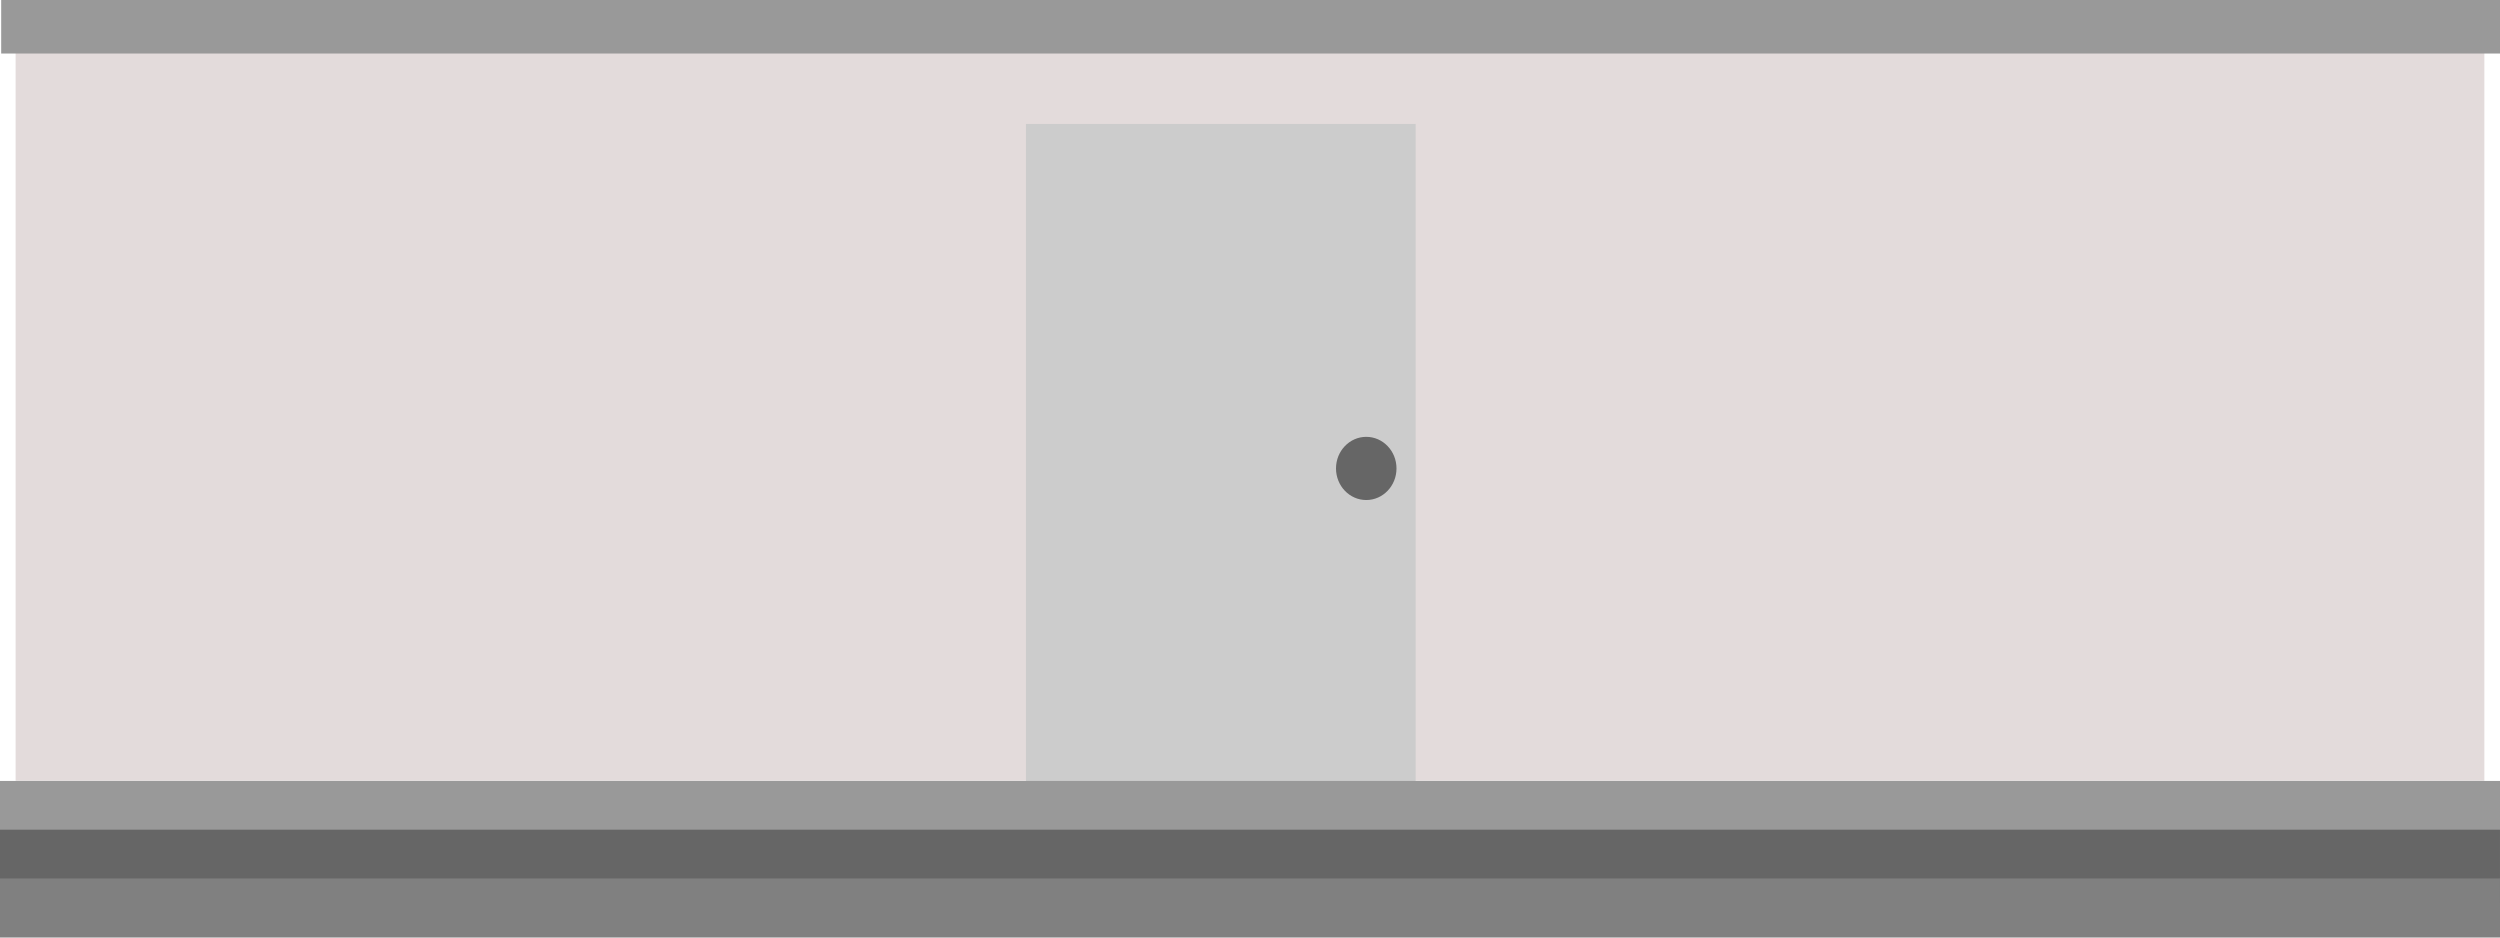
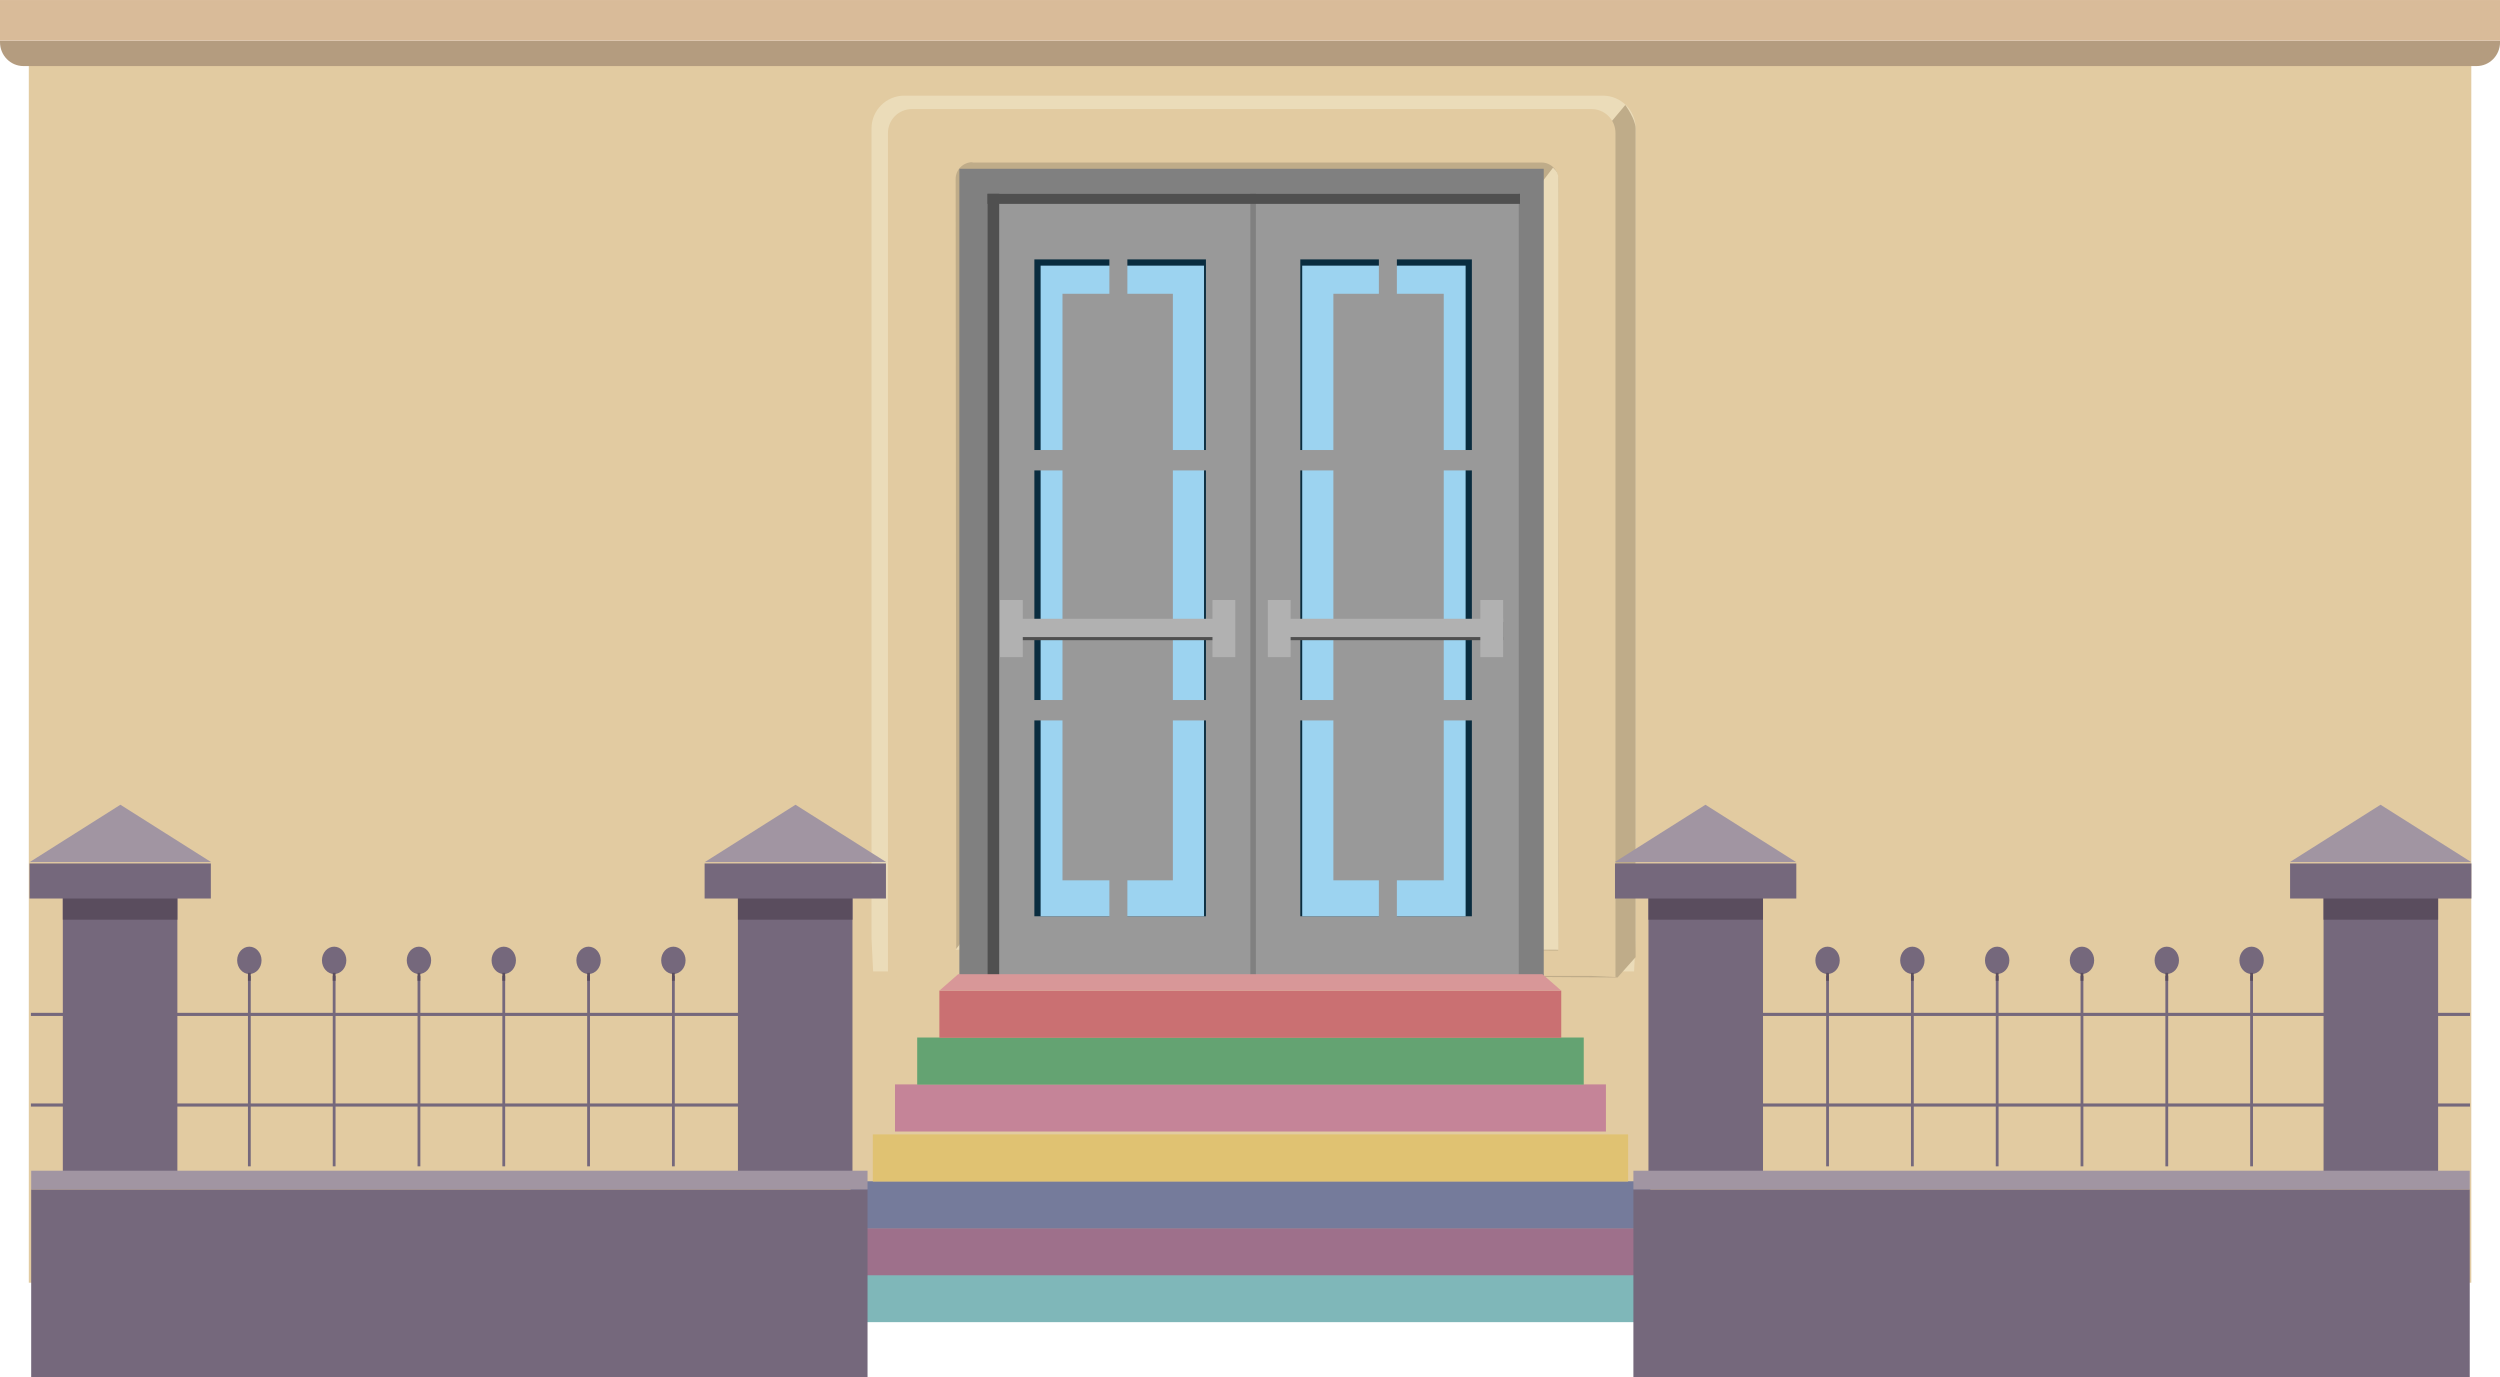
- <svg height="300" width="800" viewBox="0 0 800.002 299.999">
-   <rect fillOpacity=".997" ry="0" height="243.8" width="790" y="6.057" x="5" fill="#e3dbdb" color="#000" />
-   <path fillOpacity=".997" fill="#ccc" color="#000" d="M328.3 39.66H453v219H328.3z" />
-   <ellipse fillOpacity=".997" rx="9.678" ry="10.11" cy="149.9" cx="437.2" fill="#666" color="#000" />
-   <path fillOpacity=".997" fill="#999" color="#000" d="M0 249.9h800v23.6H0z" />
-   <path fillOpacity=".997" fill="#666" color="#000" d="M0 265.5h800v23.6H0z" />
-   <path fillOpacity=".997" fill="gray" color="#000" d="M0 281.1h800v18.91H0z" />
-   <rect ry="0" height="17.13" width="800" y="-.001" x=".38" fill="#999" color="#000" />
+ <svg height="440.5" width="800" viewBox="0 0 800.002 440.486">
+   <rect ry="0" height="391.6" width="781.6" y="18.86" x="9.218" fill="#e2cba1" color="#000" />
+   <g color="#000">
+     <path d="M289.4 30.6h223.5c5.826 0 10.52 4.69 10.52 10.52v259.2l-.517 10.52h-243.5l-.517-10.52V41.12c0-5.826 4.69-10.52 10.52-10.52z" fill="#ebdcb9" />
+     <path d="M520.1 33.6s3.298 4.547 3.298 7.478v265.2l-5.796 6.517-222.5-1.608-8.277.55z" fill="#bfac89" />
+     <path d="M291.8 34.9h217.5a7.634 7.634 0 0 1 7.651 7.651v270.1l-7.651-.35H291.8l-7.651.35v-270.1A7.634 7.634 0 0 1 291.8 34.9z" fill="#e2cba1" />
+     <path d="M311.2 52h182.1a5.35 5.35 0 0 1 5.361 5.361c-.294 53.61.43 193.2-.053 246.8l-192.6-.5-.2-246.4a5.348 5.348 0 0 1 5.36-5.361z" fill="#bfac89" />
+     <path d="M305.8 303.9c64.26-.773 128.6-.11 192.9.021-.036-53.55-.015-193.1-.015-246.6 0-1.868-.553-2.558-1.725-3.662z" fill="#ebdcb9" />
+   </g>
+   <g color="#000">
+     <path fill="gray" d="M307 54h187v259.1H307z" />
+     <path fill="#999" d="M316 62h84.12v250.8H316z" />
+     <path fill="#092c3f" d="M331 83h54.9v210.2H331z" />
+     <path fill="#9cd3f0" d="M333 85h52.29v208.2H333z" />
+     <path fill="#999" d="M340 94h35.32v187.7H340z" />
+     <path fill="#999" d="M355 80h5.759v214.6H355z" />
+     <path fill="#999" d="M325 224h66.42v6.527H325zM325 144h66.42v6.527H325z" />
+     <path fill="#505050" d="M316 62h3.742v250.8H316z" />
+     <path fill="#999" d="M486 62h-84.12v250.8H486z" />
+     <path fill="#505050" d="M316 62h170.4v3.237H316zM320 199h69.68v5.856H320z" />
+     <path fill="#b1b1b1" d="M320 192h7.295v18.27H320zM388 192h7.295v18.27H388z" />
+     <path fill="#b1b1b1" d="M320 198h69.68v5.856H320z" />
+     <path fill="#092c3f" d="M471 83h-54.9v210.2H471z" />
+     <path fill="#9cd3f0" d="M469 85h-52.29v208.2H469z" />
+     <path fill="#999" d="M462 94h-35.32v187.7H462z" />
+     <path fill="#999" d="M447 80h-5.759v214.6H447z" />
+     <path fill="#999" d="M477 224h-66.42v6.527H477zM477 144h-66.42v6.527H477z" />
+     <path fill="#505050" d="M481 199h-69.68v5.856H481z" />
+     <path fill="#b1b1b1" d="M481 192h-7.295v18.27H481zM413 192h-7.295v18.27H413z" />
+     <path fill="#b1b1b1" d="M481 198h-69.68v5.856H481z" />
+   </g>
+   <g id="steps" color="#000">
+     <path fill="#7fb7b9" d="M764.6 1435h284.3v15.08H764.6z" transform="translate(-506.6 -1027)" />
+     <path fill="#9e708b" d="M771.7 1420h270.1v15.08H771.7z" transform="translate(-506.6 -1027)" />
+     <path fill="#757b9b" d="M778.8 1405h255.9v15.08H778.8z" transform="translate(-506.6 -1027)" />
+     <path fill="#e0c272" d="M785.9 1390h241.7v15.08H785.9z" transform="translate(-506.6 -1027)" />
+     <path fill="#c58498" d="M793 1374h227.5v15.08H793z" transform="translate(-506.6 -1027)" />
+     <path fill="#64a372" d="M800.1 1359h213.3v15.08H800.1z" transform="translate(-506.6 -1027)" />
+     <path fill="#ca7072" d="M807.2 1344h199v15.08h-199z" transform="translate(-506.6 -1027)" />
+     <path d="M807.2-1344h199l-6 5.255h-187z" transform="matrix(1 0 0 -1 -506.6 -1027)" fill="#d89798" />
+   </g>
+   <g transform="matrix(.8927 0 0 1 -213.7 -675.4)">
+     <rect ry="0" height="60.29" width="299.8" y="1056" x="824.9" fill="#75687c" color="#000" />
+     <g transform="translate(215.8 -357.3)" color="#000">
+       <rect transform="scale(1 -1)" ry="0" height="89.37" width="41.06" y="-1409" x="614.5" fill="#75687c" />
+       <rect transform="scale(1 -1)" ry="0" height="7.588" width="41.06" y="-1327" x="614.5" fill="#5a4d5e" />
+       <rect ry="0" height="11.22" width="65" y="1309" x="602.5" fill="#75687c" />
+       <path fill="#a195a2" d="M667.423 1308.553H602.42l16.25-9.172 16.252-9.173 16.25 9.173z" />
+     </g>
+     <g transform="translate(333.4 -357.3)">
+       <path d="M682.7 1345v60.92" stroke="#75687c" strokeWidth="3.175" fill="none" />
+       <circle cx="682.7" cy="1340" r="4.372" fill="#75687c" color="#000" />
+       <path d="M682.7 1344v2.551" stroke="#5a4d5e" strokeWidth="3.175" fill="none" />
+     </g>
+     <g transform="translate(457.8 -357.3)" color="#000">
+       <rect ry="0" transform="scale(1 -1)" height="89.37" width="41.06" y="-1409" x="614.5" fill="#75687c" />
+       <rect ry="0" transform="scale(1 -1)" height="7.588" width="41.06" y="-1327" x="614.5" fill="#5a4d5e" />
+       <rect ry="0" height="11.22" width="65" y="1309" x="602.5" fill="#75687c" />
+       <path d="M667.423 1308.553H602.42l16.25-9.172 16.252-9.173 16.25 9.173z" fill="#a195a2" />
+     </g>
+     <g transform="translate(303 -357.3)">
+       <path d="M682.7 1345v60.92" stroke="#75687c" strokeWidth="3.175" fill="none" />
+       <circle cy="1340" cx="682.7" r="4.372" fill="#75687c" color="#000" />
+       <path d="M682.7 1344v2.551" stroke="#5a4d5e" strokeWidth="3.175" fill="none" />
+     </g>
+     <g transform="translate(272.6 -357.3)">
+       <path d="M682.7 1345v60.92" stroke="#75687c" strokeWidth="3.175" fill="none" />
+       <circle cx="682.7" cy="1340" r="4.372" fill="#75687c" color="#000" />
+       <path d="M682.7 1344v2.551" stroke="#5a4d5e" strokeWidth="3.175" fill="none" />
+     </g>
+     <g transform="translate(242.2 -357.3)">
+       <path d="M682.7 1345v60.92" stroke="#75687c" strokeWidth="3.175" fill="none" />
+       <circle cy="1340" cx="682.7" r="4.372" fill="#75687c" color="#000" />
+       <path d="M682.7 1344v2.551" stroke="#5a4d5e" strokeWidth="3.175" fill="none" />
+     </g>
+     <g transform="translate(211.8 -357.3)">
+       <path d="M682.7 1345v60.92" stroke="#75687c" strokeWidth="3.175" fill="none" />
+       <circle cx="682.7" cy="1340" r="4.372" fill="#75687c" color="#000" />
+       <path d="M682.7 1344v2.551" stroke="#5a4d5e" strokeWidth="3.175" fill="none" />
+     </g>
+     <rect ry="0" transform="scale(1 -1)" height="5.977" width="299.8" y="-1056" x="824.9" fill="#a195a2" color="#000" />
+     <g transform="translate(363.8 -357.3)">
+       <path d="M682.7 1345v60.92" stroke="#75687c" strokeWidth="3.175" fill="none" />
+       <circle cy="1340" cx="682.7" r="4.372" fill="#75687c" color="#000" />
+       <path d="M682.7 1344v2.551" stroke="#5a4d5e" strokeWidth="3.175" fill="none" />
+     </g>
+     <path d="M860.5 1000h264.3M860.5 1029h264.3" stroke="#75687c" strokeWidth="3.175" fill="none" />
+   </g>
+   <path d="M800 12.98H0v.504c0 4.238 3.348 7.65 7.508 7.65h785c4.16 0 7.508-3.412 7.508-7.65v-.504z" fill="#b49c7f" color="#000" />
+   <path d="M800-.001H0v12.98h800V-.001z" fill="#d9bb99" color="#000" />
+   <g transform="matrix(-.8927 0 0 1 1014 -675.4)">
+     <rect ry="0" height="60.29" width="299.8" y="1056" x="824.9" fill="#75687c" color="#000" />
+     <g transform="translate(215.8 -357.3)" color="#000">
+       <rect transform="scale(1 -1)" ry="0" height="89.37" width="41.06" y="-1409" x="614.5" fill="#75687c" />
+       <rect transform="scale(1 -1)" ry="0" height="7.588" width="41.06" y="-1327" x="614.5" fill="#5a4d5e" />
+       <rect ry="0" height="11.22" width="65" y="1309" x="602.5" fill="#75687c" />
+       <path fill="#a195a2" d="M667.423 1308.553H602.42l16.25-9.172 16.252-9.173 16.25 9.173z" />
+     </g>
+     <g transform="translate(333.4 -357.3)">
+       <path d="M682.7 1345v60.92" stroke="#75687c" strokeWidth="3.175" fill="none" />
+       <circle cx="682.7" cy="1340" r="4.372" fill="#75687c" color="#000" />
+       <path d="M682.7 1344v2.551" stroke="#5a4d5e" strokeWidth="3.175" fill="none" />
+     </g>
+     <g transform="translate(457.8 -357.3)" color="#000">
+       <rect ry="0" transform="scale(1 -1)" height="89.37" width="41.06" y="-1409" x="614.5" fill="#75687c" />
+       <rect ry="0" transform="scale(1 -1)" height="7.588" width="41.06" y="-1327" x="614.5" fill="#5a4d5e" />
+       <rect ry="0" height="11.22" width="65" y="1309" x="602.5" fill="#75687c" />
+       <path d="M667.423 1308.553H602.42l16.25-9.172 16.252-9.173 16.25 9.173z" fill="#a195a2" />
+     </g>
+     <g transform="translate(303 -357.3)">
+       <path d="M682.7 1345v60.92" stroke="#75687c" strokeWidth="3.175" fill="none" />
+       <circle cy="1340" cx="682.7" r="4.372" fill="#75687c" color="#000" />
+       <path d="M682.7 1344v2.551" stroke="#5a4d5e" strokeWidth="3.175" fill="none" />
+     </g>
+     <g transform="translate(272.6 -357.3)">
+       <path d="M682.7 1345v60.92" stroke="#75687c" strokeWidth="3.175" fill="none" />
+       <circle cx="682.7" cy="1340" r="4.372" fill="#75687c" color="#000" />
+       <path d="M682.7 1344v2.551" stroke="#5a4d5e" strokeWidth="3.175" fill="none" />
+     </g>
+     <g transform="translate(242.2 -357.3)">
+       <path d="M682.7 1345v60.92" stroke="#75687c" strokeWidth="3.175" fill="none" />
+       <circle cy="1340" cx="682.7" r="4.372" fill="#75687c" color="#000" />
+       <path d="M682.7 1344v2.551" stroke="#5a4d5e" strokeWidth="3.175" fill="none" />
+     </g>
+     <g transform="translate(211.8 -357.3)">
+       <path d="M682.7 1345v60.92" stroke="#75687c" strokeWidth="3.175" fill="none" />
+       <circle cx="682.7" cy="1340" r="4.372" fill="#75687c" color="#000" />
+       <path d="M682.7 1344v2.551" stroke="#5a4d5e" strokeWidth="3.175" fill="none" />
+     </g>
+     <rect ry="0" transform="scale(1 -1)" height="5.977" width="299.8" y="-1056" x="824.9" fill="#a195a2" color="#000" />
+     <g transform="translate(363.8 -357.3)">
+       <path d="M682.7 1345v60.92" stroke="#75687c" strokeWidth="3.175" fill="none" />
+       <circle cy="1340" cx="682.7" r="4.372" fill="#75687c" color="#000" />
+       <path d="M682.7 1344v2.551" stroke="#5a4d5e" strokeWidth="3.175" fill="none" />
+     </g>
+     <path d="M860.5 1000h264.3M860.5 1029h264.3" stroke="#75687c" strokeWidth="3.175" fill="none" />
+   </g>
</svg>
